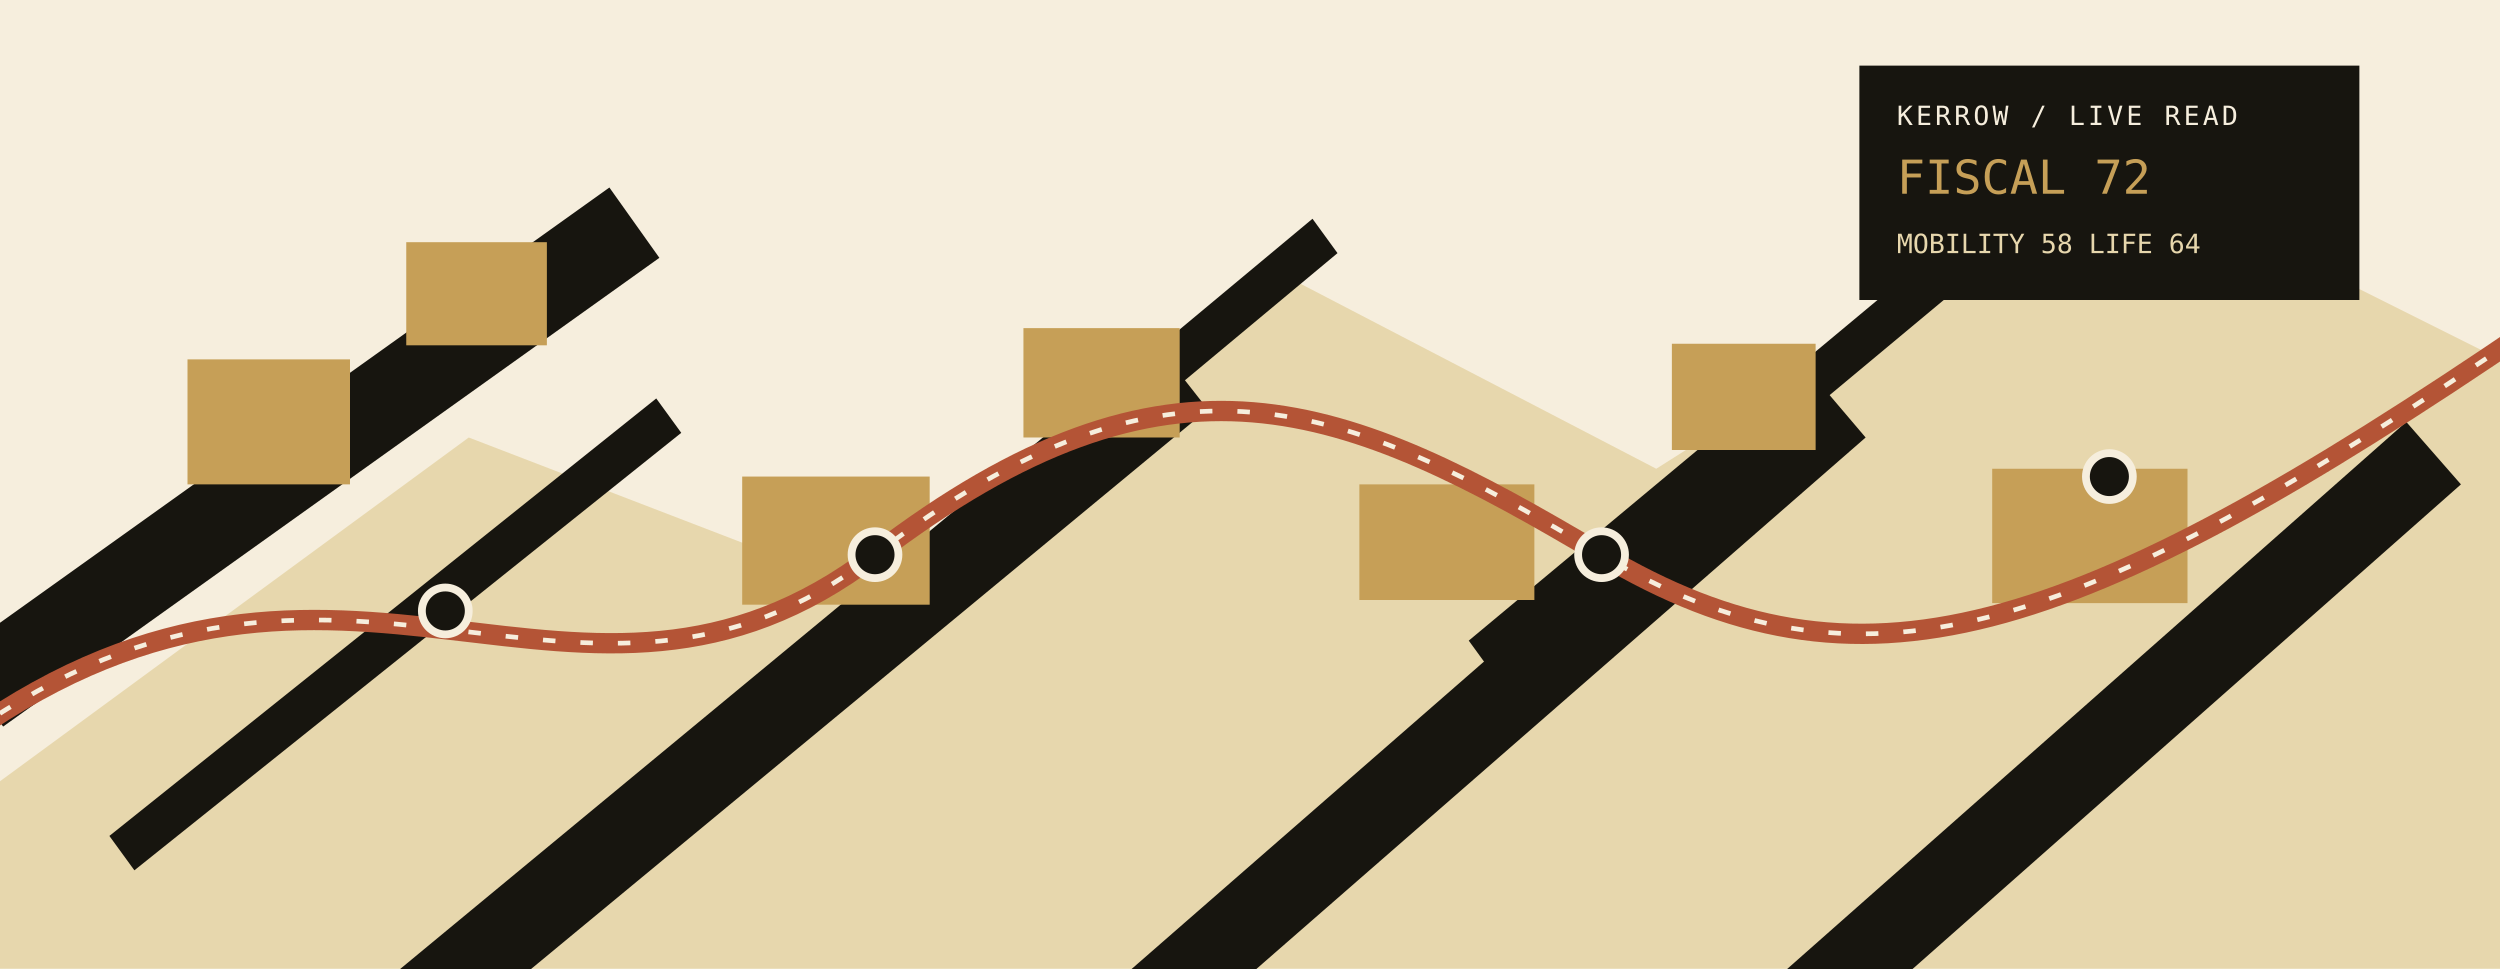
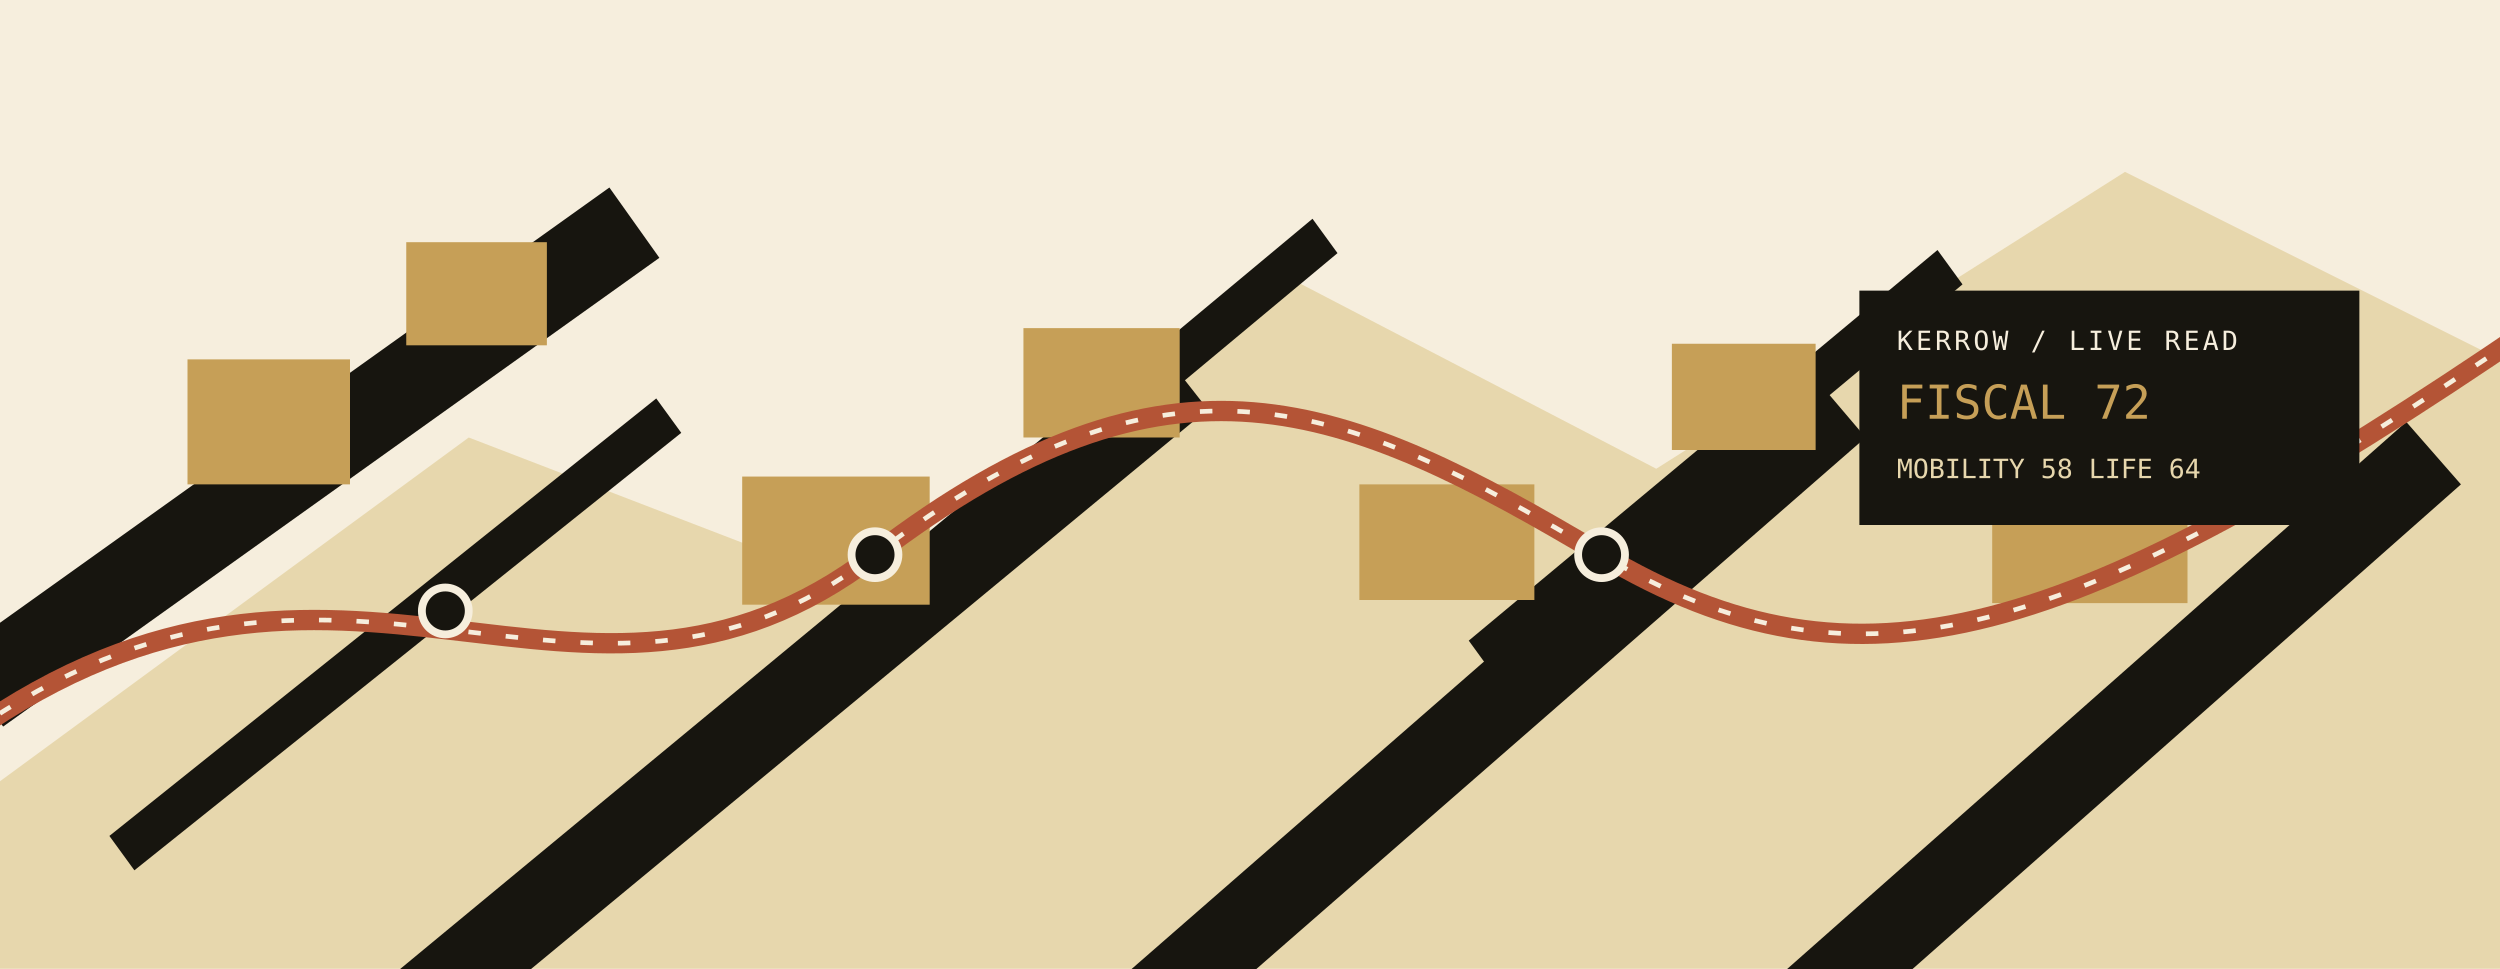
<svg xmlns="http://www.w3.org/2000/svg" viewBox="0 0 1600 620" role="img" aria-labelledby="title desc">
  <rect width="1600" height="620" fill="#f6eedd" />
  <path d="M0 500 300 280l260 100 250-210 250 130 300-190 240 120v390H0Z" fill="#e7d7ad" />
  <g fill="#17150f">
    <path d="m-30 420 420-300 32 45-420 300zM220 650l520-430 33 42-520 430zM690 650l470-410 34 40-470 410zM1110 650l430-380 35 40-430 380z" />
    <path d="m70 535 350-280 16 22-350 280zM540 390l300-250 16 22-300 250zM940 410l300-250 16 22-300 250z" />
  </g>
  <g fill="#c69f57">
    <rect x="120" y="230" width="104" height="80" />
    <rect x="260" y="155" width="90" height="66" />
    <rect x="475" y="305" width="120" height="82" />
    <rect x="655" y="210" width="100" height="70" />
    <rect x="870" y="310" width="112" height="74" />
    <rect x="1070" y="220" width="92" height="68" />
    <rect x="1275" y="300" width="125" height="86" />
  </g>
  <path d="M-20 470C220 300 370 500 560 355s300-98 465 0 300 56 595-145" fill="none" stroke="#b45436" stroke-width="13" />
  <path d="M-20 470C220 300 370 500 560 355s300-98 465 0 300 56 595-145" fill="none" stroke="#f6eedd" stroke-width="3" stroke-dasharray="8 16" />
  <g fill="#17150f" stroke="#f6eedd" stroke-width="5">
    <circle cx="285" cy="391" r="15" />
    <circle cx="560" cy="355" r="15" />
    <circle cx="1025" cy="355" r="15" />
    <circle cx="1350" cy="305" r="15" />
  </g>
-   <g transform="translate(1190 42)">
+   <g transform="translate(1190 186)">
    <rect width="320" height="150" fill="#17150f" />
    <text x="24" y="38" fill="#f6eedd" font-family="monospace" font-size="17" letter-spacing="2">KERROW / LIVE READ</text>
    <text x="24" y="82" fill="#c69f57" font-family="monospace" font-size="30">FISCAL  72</text>
    <text x="24" y="120" fill="#e7d7ad" font-family="monospace" font-size="17">MOBILITY  58   LIFE  64</text>
  </g>
</svg>
